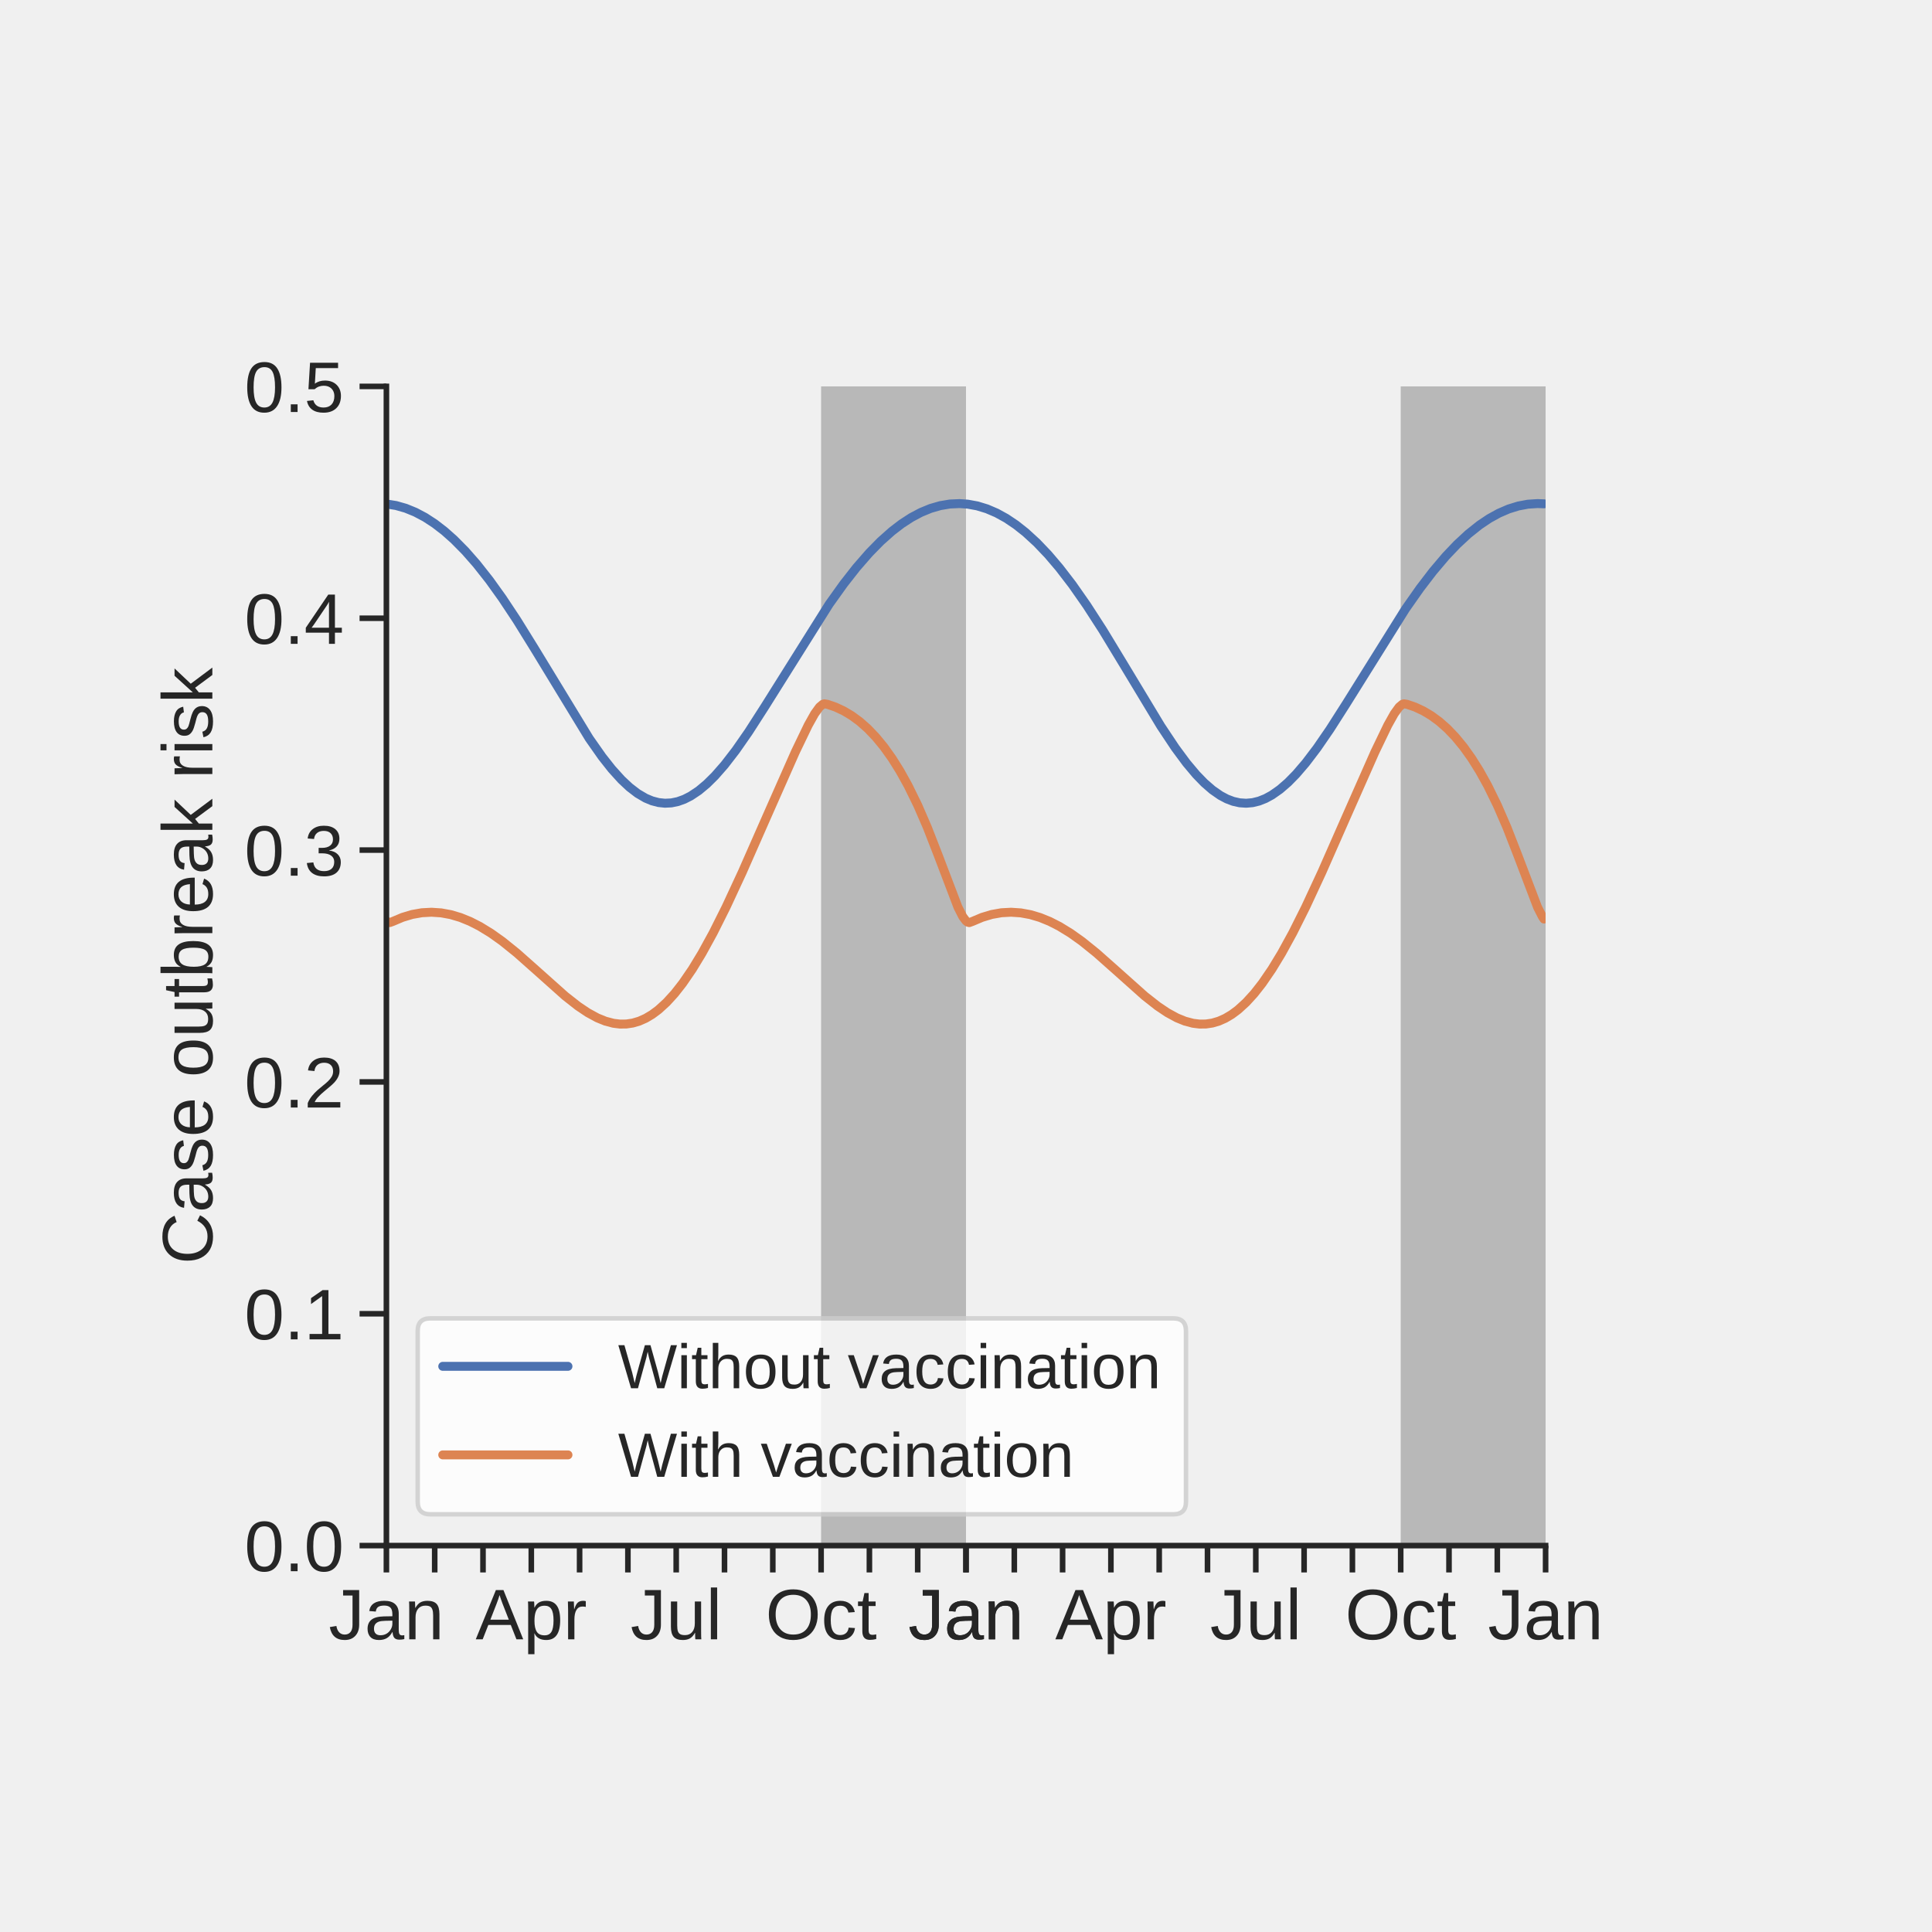
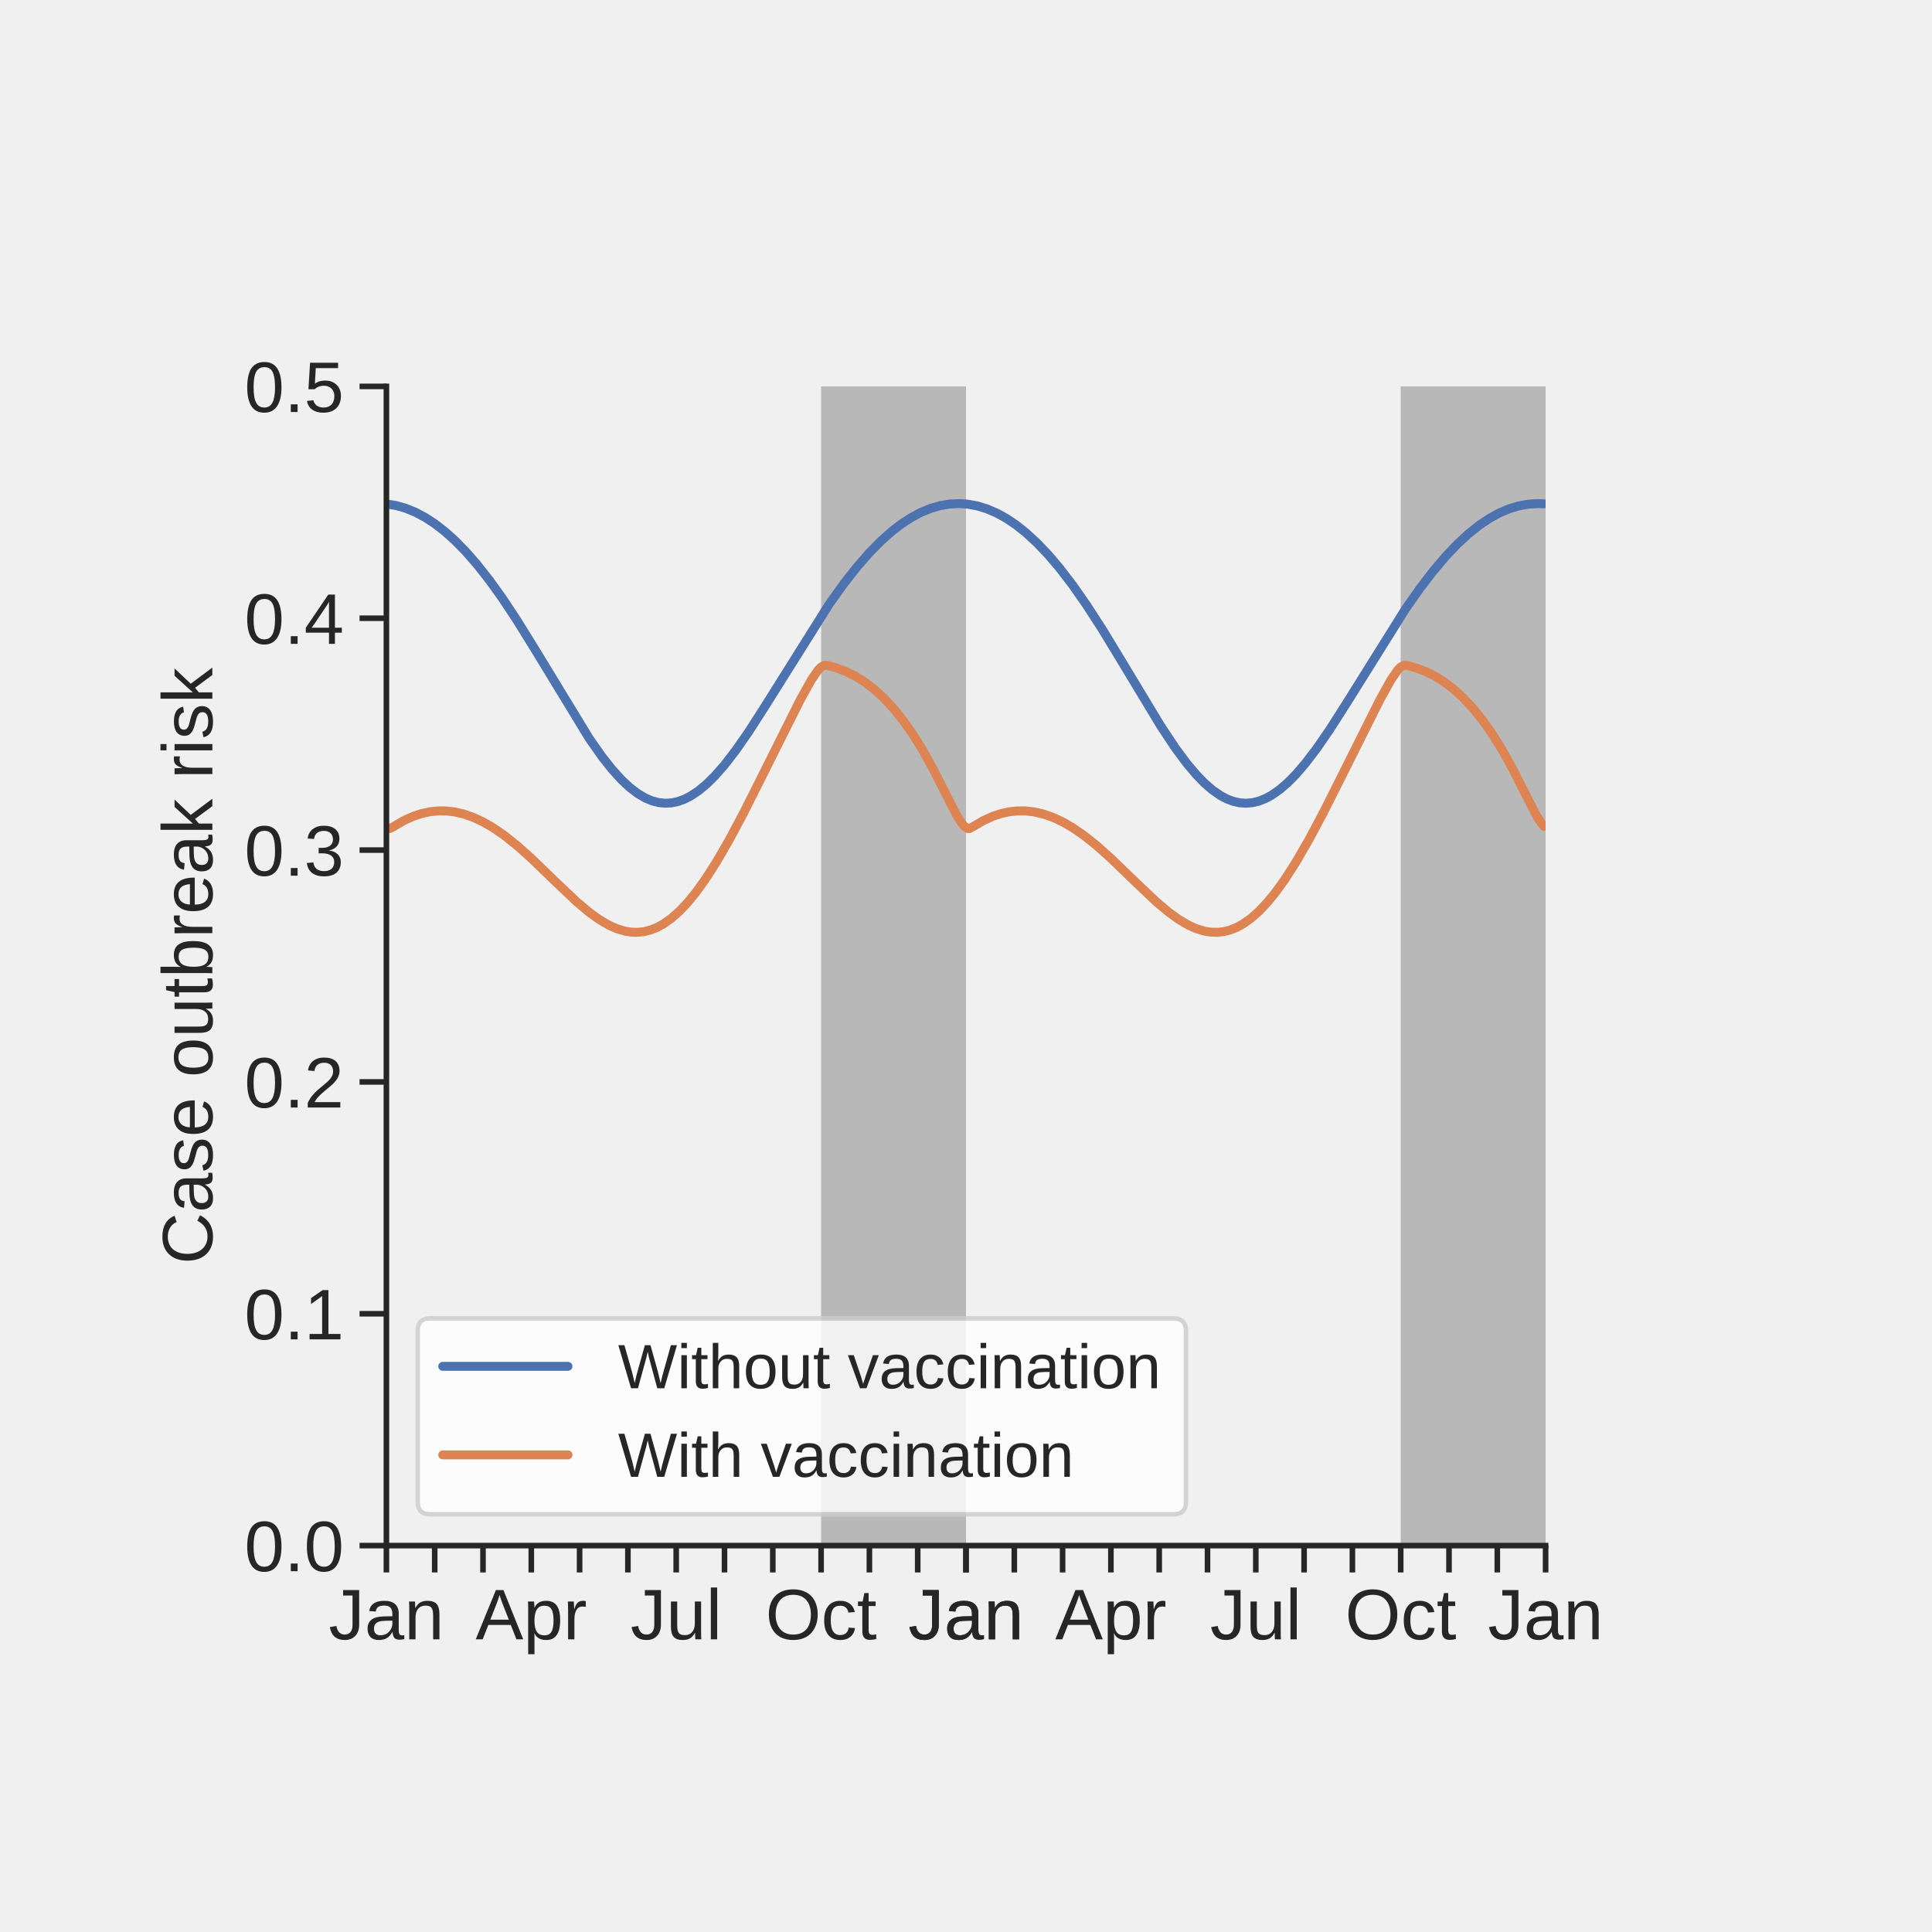
<svg xmlns="http://www.w3.org/2000/svg" xmlns:xlink="http://www.w3.org/1999/xlink" width="432pt" height="432pt" viewBox="0 0 432 432" version="1.1">
  <defs>
    <style type="text/css">*{stroke-linejoin: round; stroke-linecap: butt}</style>
  </defs>
  <g id="figure_1">
    <g id="patch_1">
      <path d="M 0 432  L 432 432  L 432 0  L 0 0  L 0 432  z " style="fill: none" />
    </g>
    <g id="axes_1">
      <g id="patch_2">
        <path d="M 86.4 345.6  L 345.6 345.6  L 345.6 86.4  L 86.4 86.4  L 86.4 345.6  z " style="fill: none" />
      </g>
      <g id="matplotlib.axis_1">
        <g id="xtick_1">
          <g id="line2d_1">
            <defs>
-               <path id="m395a74b491" d="M 0 0  L 0 6  " style="stroke: #262626; stroke-width: 1.25" />
+               <path id="m9a44e2166c" d="M 0 0  L 0 6  " style="stroke: #262626; stroke-width: 1.25" />
            </defs>
            <g>
-               <use xlink:href="#m395a74b491" x="86.4" y="345.6" style="fill: #262626; stroke: #262626; stroke-width: 1.25" />
+               <use xlink:href="#m9a44e2166c" x="86.4" y="345.6" style="fill: #262626; stroke: #262626; stroke-width: 1.25" />
            </g>
          </g>
          <g id="text_1">
            <text style="fill: #262626; font: 16px 'Arial', 'DejaVu Sans', 'Liberation Sans', 'Bitstream Vera Sans', sans-serif; text-anchor: middle" x="86.4" y="366.553" transform="rotate(-0 86.4 366.5525)">Jan</text>
          </g>
        </g>
        <g id="xtick_2">
          <g id="line2d_2">
            <g>
-               <use xlink:href="#m395a74b491" x="97.2" y="345.6" style="fill: #262626; stroke: #262626; stroke-width: 1.25" />
+               <use xlink:href="#m9a44e2166c" x="97.2" y="345.6" style="fill: #262626; stroke: #262626; stroke-width: 1.25" />
            </g>
          </g>
        </g>
        <g id="xtick_3">
          <g id="line2d_3">
            <g>
-               <use xlink:href="#m395a74b491" x="108" y="345.6" style="fill: #262626; stroke: #262626; stroke-width: 1.25" />
+               <use xlink:href="#m9a44e2166c" x="108" y="345.6" style="fill: #262626; stroke: #262626; stroke-width: 1.25" />
            </g>
          </g>
        </g>
        <g id="xtick_4">
          <g id="line2d_4">
            <g>
-               <use xlink:href="#m395a74b491" x="118.8" y="345.6" style="fill: #262626; stroke: #262626; stroke-width: 1.25" />
+               <use xlink:href="#m9a44e2166c" x="118.8" y="345.6" style="fill: #262626; stroke: #262626; stroke-width: 1.25" />
            </g>
          </g>
          <g id="text_2">
            <text style="fill: #262626; font: 16px 'Arial', 'DejaVu Sans', 'Liberation Sans', 'Bitstream Vera Sans', sans-serif; text-anchor: middle" x="118.8" y="366.553" transform="rotate(-0 118.8 366.5525)">Apr</text>
          </g>
        </g>
        <g id="xtick_5">
          <g id="line2d_5">
            <g>
-               <use xlink:href="#m395a74b491" x="129.6" y="345.6" style="fill: #262626; stroke: #262626; stroke-width: 1.25" />
+               <use xlink:href="#m9a44e2166c" x="129.6" y="345.6" style="fill: #262626; stroke: #262626; stroke-width: 1.25" />
            </g>
          </g>
        </g>
        <g id="xtick_6">
          <g id="line2d_6">
            <g>
-               <use xlink:href="#m395a74b491" x="140.4" y="345.6" style="fill: #262626; stroke: #262626; stroke-width: 1.25" />
+               <use xlink:href="#m9a44e2166c" x="140.4" y="345.6" style="fill: #262626; stroke: #262626; stroke-width: 1.25" />
            </g>
          </g>
        </g>
        <g id="xtick_7">
          <g id="line2d_7">
            <g>
-               <use xlink:href="#m395a74b491" x="151.2" y="345.6" style="fill: #262626; stroke: #262626; stroke-width: 1.25" />
+               <use xlink:href="#m9a44e2166c" x="151.2" y="345.6" style="fill: #262626; stroke: #262626; stroke-width: 1.25" />
            </g>
          </g>
          <g id="text_3">
            <text style="fill: #262626; font: 16px 'Arial', 'DejaVu Sans', 'Liberation Sans', 'Bitstream Vera Sans', sans-serif; text-anchor: middle" x="151.2" y="366.553" transform="rotate(-0 151.2 366.5525)">Jul</text>
          </g>
        </g>
        <g id="xtick_8">
          <g id="line2d_8">
            <g>
-               <use xlink:href="#m395a74b491" x="162" y="345.6" style="fill: #262626; stroke: #262626; stroke-width: 1.25" />
+               <use xlink:href="#m9a44e2166c" x="162" y="345.6" style="fill: #262626; stroke: #262626; stroke-width: 1.25" />
            </g>
          </g>
        </g>
        <g id="xtick_9">
          <g id="line2d_9">
            <g>
-               <use xlink:href="#m395a74b491" x="172.8" y="345.6" style="fill: #262626; stroke: #262626; stroke-width: 1.25" />
+               <use xlink:href="#m9a44e2166c" x="172.8" y="345.6" style="fill: #262626; stroke: #262626; stroke-width: 1.25" />
            </g>
          </g>
        </g>
        <g id="xtick_10">
          <g id="line2d_10">
            <g>
-               <use xlink:href="#m395a74b491" x="183.6" y="345.6" style="fill: #262626; stroke: #262626; stroke-width: 1.25" />
+               <use xlink:href="#m9a44e2166c" x="183.6" y="345.6" style="fill: #262626; stroke: #262626; stroke-width: 1.25" />
            </g>
          </g>
          <g id="text_4">
            <text style="fill: #262626; font: 16px 'Arial', 'DejaVu Sans', 'Liberation Sans', 'Bitstream Vera Sans', sans-serif; text-anchor: middle" x="183.6" y="366.553" transform="rotate(-0 183.6 366.5525)">Oct</text>
          </g>
        </g>
        <g id="xtick_11">
          <g id="line2d_11">
            <g>
-               <use xlink:href="#m395a74b491" x="194.4" y="345.6" style="fill: #262626; stroke: #262626; stroke-width: 1.25" />
+               <use xlink:href="#m9a44e2166c" x="194.4" y="345.6" style="fill: #262626; stroke: #262626; stroke-width: 1.25" />
            </g>
          </g>
        </g>
        <g id="xtick_12">
          <g id="line2d_12">
            <g>
-               <use xlink:href="#m395a74b491" x="205.2" y="345.6" style="fill: #262626; stroke: #262626; stroke-width: 1.25" />
+               <use xlink:href="#m9a44e2166c" x="205.2" y="345.6" style="fill: #262626; stroke: #262626; stroke-width: 1.25" />
            </g>
          </g>
        </g>
        <g id="xtick_13">
          <g id="line2d_13">
            <g>
-               <use xlink:href="#m395a74b491" x="216" y="345.6" style="fill: #262626; stroke: #262626; stroke-width: 1.25" />
+               <use xlink:href="#m9a44e2166c" x="216" y="345.6" style="fill: #262626; stroke: #262626; stroke-width: 1.25" />
            </g>
          </g>
          <g id="text_5">
            <text style="fill: #262626; font: 16px 'Arial', 'DejaVu Sans', 'Liberation Sans', 'Bitstream Vera Sans', sans-serif; text-anchor: middle" x="216" y="366.553" transform="rotate(-0 216 366.5525)">Jan</text>
          </g>
        </g>
        <g id="xtick_14">
          <g id="line2d_14">
            <g>
-               <use xlink:href="#m395a74b491" x="216" y="345.6" style="fill: #262626; stroke: #262626; stroke-width: 1.25" />
+               <use xlink:href="#m9a44e2166c" x="216" y="345.6" style="fill: #262626; stroke: #262626; stroke-width: 1.25" />
            </g>
          </g>
          <g id="text_6">
            <text style="fill: #262626; font: 16px 'Arial', 'DejaVu Sans', 'Liberation Sans', 'Bitstream Vera Sans', sans-serif; text-anchor: middle" x="216" y="366.553" transform="rotate(-0 216 366.5525)">Jan</text>
          </g>
        </g>
        <g id="xtick_15">
          <g id="line2d_15">
            <g>
-               <use xlink:href="#m395a74b491" x="226.8" y="345.6" style="fill: #262626; stroke: #262626; stroke-width: 1.25" />
+               <use xlink:href="#m9a44e2166c" x="226.8" y="345.6" style="fill: #262626; stroke: #262626; stroke-width: 1.25" />
            </g>
          </g>
        </g>
        <g id="xtick_16">
          <g id="line2d_16">
            <g>
-               <use xlink:href="#m395a74b491" x="237.6" y="345.6" style="fill: #262626; stroke: #262626; stroke-width: 1.25" />
+               <use xlink:href="#m9a44e2166c" x="237.6" y="345.6" style="fill: #262626; stroke: #262626; stroke-width: 1.25" />
            </g>
          </g>
        </g>
        <g id="xtick_17">
          <g id="line2d_17">
            <g>
-               <use xlink:href="#m395a74b491" x="248.4" y="345.6" style="fill: #262626; stroke: #262626; stroke-width: 1.25" />
+               <use xlink:href="#m9a44e2166c" x="248.4" y="345.6" style="fill: #262626; stroke: #262626; stroke-width: 1.25" />
            </g>
          </g>
          <g id="text_7">
            <text style="fill: #262626; font: 16px 'Arial', 'DejaVu Sans', 'Liberation Sans', 'Bitstream Vera Sans', sans-serif; text-anchor: middle" x="248.4" y="366.553" transform="rotate(-0 248.4 366.5525)">Apr</text>
          </g>
        </g>
        <g id="xtick_18">
          <g id="line2d_18">
            <g>
-               <use xlink:href="#m395a74b491" x="259.2" y="345.6" style="fill: #262626; stroke: #262626; stroke-width: 1.25" />
+               <use xlink:href="#m9a44e2166c" x="259.2" y="345.6" style="fill: #262626; stroke: #262626; stroke-width: 1.25" />
            </g>
          </g>
        </g>
        <g id="xtick_19">
          <g id="line2d_19">
            <g>
-               <use xlink:href="#m395a74b491" x="270" y="345.6" style="fill: #262626; stroke: #262626; stroke-width: 1.25" />
+               <use xlink:href="#m9a44e2166c" x="270" y="345.6" style="fill: #262626; stroke: #262626; stroke-width: 1.25" />
            </g>
          </g>
        </g>
        <g id="xtick_20">
          <g id="line2d_20">
            <g>
-               <use xlink:href="#m395a74b491" x="280.8" y="345.6" style="fill: #262626; stroke: #262626; stroke-width: 1.25" />
+               <use xlink:href="#m9a44e2166c" x="280.8" y="345.6" style="fill: #262626; stroke: #262626; stroke-width: 1.25" />
            </g>
          </g>
          <g id="text_8">
            <text style="fill: #262626; font: 16px 'Arial', 'DejaVu Sans', 'Liberation Sans', 'Bitstream Vera Sans', sans-serif; text-anchor: middle" x="280.8" y="366.553" transform="rotate(-0 280.8 366.5525)">Jul</text>
          </g>
        </g>
        <g id="xtick_21">
          <g id="line2d_21">
            <g>
-               <use xlink:href="#m395a74b491" x="291.6" y="345.6" style="fill: #262626; stroke: #262626; stroke-width: 1.25" />
+               <use xlink:href="#m9a44e2166c" x="291.6" y="345.6" style="fill: #262626; stroke: #262626; stroke-width: 1.25" />
            </g>
          </g>
        </g>
        <g id="xtick_22">
          <g id="line2d_22">
            <g>
-               <use xlink:href="#m395a74b491" x="302.4" y="345.6" style="fill: #262626; stroke: #262626; stroke-width: 1.25" />
+               <use xlink:href="#m9a44e2166c" x="302.4" y="345.6" style="fill: #262626; stroke: #262626; stroke-width: 1.25" />
            </g>
          </g>
        </g>
        <g id="xtick_23">
          <g id="line2d_23">
            <g>
-               <use xlink:href="#m395a74b491" x="313.2" y="345.6" style="fill: #262626; stroke: #262626; stroke-width: 1.25" />
+               <use xlink:href="#m9a44e2166c" x="313.2" y="345.6" style="fill: #262626; stroke: #262626; stroke-width: 1.25" />
            </g>
          </g>
          <g id="text_9">
            <text style="fill: #262626; font: 16px 'Arial', 'DejaVu Sans', 'Liberation Sans', 'Bitstream Vera Sans', sans-serif; text-anchor: middle" x="313.2" y="366.553" transform="rotate(-0 313.2 366.5525)">Oct</text>
          </g>
        </g>
        <g id="xtick_24">
          <g id="line2d_24">
            <g>
-               <use xlink:href="#m395a74b491" x="324" y="345.6" style="fill: #262626; stroke: #262626; stroke-width: 1.25" />
+               <use xlink:href="#m9a44e2166c" x="324" y="345.6" style="fill: #262626; stroke: #262626; stroke-width: 1.25" />
            </g>
          </g>
        </g>
        <g id="xtick_25">
          <g id="line2d_25">
            <g>
-               <use xlink:href="#m395a74b491" x="334.8" y="345.6" style="fill: #262626; stroke: #262626; stroke-width: 1.25" />
+               <use xlink:href="#m9a44e2166c" x="334.8" y="345.6" style="fill: #262626; stroke: #262626; stroke-width: 1.25" />
            </g>
          </g>
        </g>
        <g id="xtick_26">
          <g id="line2d_26">
            <g>
-               <use xlink:href="#m395a74b491" x="345.6" y="345.6" style="fill: #262626; stroke: #262626; stroke-width: 1.25" />
+               <use xlink:href="#m9a44e2166c" x="345.6" y="345.6" style="fill: #262626; stroke: #262626; stroke-width: 1.25" />
            </g>
          </g>
          <g id="text_10">
            <text style="fill: #262626; font: 16px 'Arial', 'DejaVu Sans', 'Liberation Sans', 'Bitstream Vera Sans', sans-serif; text-anchor: middle" x="345.6" y="366.553" transform="rotate(-0 345.6 366.5525)">Jan</text>
          </g>
        </g>
        <g id="text_11">
          <text style="fill: #262626; font: 16px 'Arial', 'DejaVu Sans', 'Liberation Sans', 'Bitstream Vera Sans', sans-serif; text-anchor: middle" x="216" y="385.185" transform="rotate(-0 216 385.185)"> </text>
        </g>
      </g>
      <g id="matplotlib.axis_2">
        <g id="ytick_1">
          <g id="line2d_27">
            <defs>
-               <path id="m76b31384ed" d="M 0 0  L -6 0  " style="stroke: #262626; stroke-width: 1.25" />
+               <path id="m183cec7119" d="M 0 0  L -6 0  " style="stroke: #262626; stroke-width: 1.25" />
            </defs>
            <g>
-               <use xlink:href="#m76b31384ed" x="86.4" y="345.6" style="fill: #262626; stroke: #262626; stroke-width: 1.25" />
+               <use xlink:href="#m183cec7119" x="86.4" y="345.6" style="fill: #262626; stroke: #262626; stroke-width: 1.25" />
            </g>
          </g>
          <g id="text_12">
            <text style="fill: #262626; font: 16px 'Arial', 'DejaVu Sans', 'Liberation Sans', 'Bitstream Vera Sans', sans-serif; text-anchor: end" x="76.9" y="351.326" transform="rotate(-0 76.9 351.3263)">0.0</text>
          </g>
        </g>
        <g id="ytick_2">
          <g id="line2d_28">
            <g>
-               <use xlink:href="#m76b31384ed" x="86.4" y="293.76" style="fill: #262626; stroke: #262626; stroke-width: 1.25" />
+               <use xlink:href="#m183cec7119" x="86.4" y="293.76" style="fill: #262626; stroke: #262626; stroke-width: 1.25" />
            </g>
          </g>
          <g id="text_13">
            <text style="fill: #262626; font: 16px 'Arial', 'DejaVu Sans', 'Liberation Sans', 'Bitstream Vera Sans', sans-serif; text-anchor: end" x="76.9" y="299.486" transform="rotate(-0 76.9 299.4862)">0.1</text>
          </g>
        </g>
        <g id="ytick_3">
          <g id="line2d_29">
            <g>
-               <use xlink:href="#m76b31384ed" x="86.4" y="241.92" style="fill: #262626; stroke: #262626; stroke-width: 1.25" />
+               <use xlink:href="#m183cec7119" x="86.4" y="241.92" style="fill: #262626; stroke: #262626; stroke-width: 1.25" />
            </g>
          </g>
          <g id="text_14">
            <text style="fill: #262626; font: 16px 'Arial', 'DejaVu Sans', 'Liberation Sans', 'Bitstream Vera Sans', sans-serif; text-anchor: end" x="76.9" y="247.646" transform="rotate(-0 76.9 247.6463)">0.2</text>
          </g>
        </g>
        <g id="ytick_4">
          <g id="line2d_30">
            <g>
-               <use xlink:href="#m76b31384ed" x="86.4" y="190.08" style="fill: #262626; stroke: #262626; stroke-width: 1.25" />
+               <use xlink:href="#m183cec7119" x="86.4" y="190.08" style="fill: #262626; stroke: #262626; stroke-width: 1.25" />
            </g>
          </g>
          <g id="text_15">
            <text style="fill: #262626; font: 16px 'Arial', 'DejaVu Sans', 'Liberation Sans', 'Bitstream Vera Sans', sans-serif; text-anchor: end" x="76.9" y="195.806" transform="rotate(-0 76.9 195.8063)">0.3</text>
          </g>
        </g>
        <g id="ytick_5">
          <g id="line2d_31">
            <g>
-               <use xlink:href="#m76b31384ed" x="86.4" y="138.24" style="fill: #262626; stroke: #262626; stroke-width: 1.25" />
+               <use xlink:href="#m183cec7119" x="86.4" y="138.24" style="fill: #262626; stroke: #262626; stroke-width: 1.25" />
            </g>
          </g>
          <g id="text_16">
            <text style="fill: #262626; font: 16px 'Arial', 'DejaVu Sans', 'Liberation Sans', 'Bitstream Vera Sans', sans-serif; text-anchor: end" x="76.9" y="143.966" transform="rotate(-0 76.9 143.9663)">0.4</text>
          </g>
        </g>
        <g id="ytick_6">
          <g id="line2d_32">
            <g>
-               <use xlink:href="#m76b31384ed" x="86.4" y="86.4" style="fill: #262626; stroke: #262626; stroke-width: 1.25" />
+               <use xlink:href="#m183cec7119" x="86.4" y="86.4" style="fill: #262626; stroke: #262626; stroke-width: 1.25" />
            </g>
          </g>
          <g id="text_17">
            <text style="fill: #262626; font: 16px 'Arial', 'DejaVu Sans', 'Liberation Sans', 'Bitstream Vera Sans', sans-serif; text-anchor: end" x="76.9" y="92.126" transform="rotate(-0 76.9 92.12625)">0.5</text>
          </g>
        </g>
        <g id="text_18">
          <text style="fill: #262626; font: 16px 'Arial', 'DejaVu Sans', 'Liberation Sans', 'Bitstream Vera Sans', sans-serif; text-anchor: middle" x="47.48" y="216" transform="rotate(-90 47.48 216)">Case outbreak risk</text>
        </g>
      </g>
      <g id="PolyCollection_1">
        <defs>
-           <path id="m40804dbc42" d="M 216 -86.4  L 183.6 -86.4  L 183.6 -345.6  L 216 -345.6  L 216 -345.6  L 216 -86.4  z " />
+           <path id="me33ca1e673" d="M 216 -86.4  L 183.6 -86.4  L 183.6 -345.6  L 216 -345.6  L 216 -345.6  L 216 -86.4  z " />
        </defs>
-         <g clip-path="url(#p2a3865eb78)">
-           <use xlink:href="#m40804dbc42" x="0" y="432" style="fill: #808080; fill-opacity: 0.5" />
+         <g clip-path="url(#pb387b74670)">
+           <use xlink:href="#me33ca1e673" x="0" y="432" style="fill: #808080; fill-opacity: 0.5" />
        </g>
      </g>
      <g id="PolyCollection_2">
        <defs>
-           <path id="m133ba75eb9" d="M 345.6 -86.4  L 313.2 -86.4  L 313.2 -345.6  L 345.6 -345.6  L 345.6 -345.6  L 345.6 -86.4  z " />
+           <path id="mbfb6d9c9da" d="M 345.6 -86.4  L 313.2 -86.4  L 313.2 -345.6  L 345.6 -345.6  L 345.6 -345.6  L 345.6 -86.4  z " />
        </defs>
-         <g clip-path="url(#p2a3865eb78)">
-           <use xlink:href="#m133ba75eb9" x="0" y="432" style="fill: #808080; fill-opacity: 0.5" />
+         <g clip-path="url(#pb387b74670)">
+           <use xlink:href="#mbfb6d9c9da" x="0" y="432" style="fill: #808080; fill-opacity: 0.5" />
        </g>
      </g>
      <g id="line2d_33">
-         <path d="M 86.4 112.687  L 88.56 113.035  L 90.72 113.65  L 92.88 114.532  L 95.04 115.677  L 97.2 117.084  L 99.36 118.749  L 101.52 120.668  L 104.04 123.217  L 106.56 126.089  L 109.44 129.742  L 112.32 133.757  L 115.56 138.646  L 119.52 145.032  L 131.76 165.123  L 134.64 169.223  L 136.8 171.961  L 138.96 174.348  L 140.76 176.032  L 142.56 177.413  L 144.36 178.47  L 145.8 179.071  L 147.24 179.45  L 148.68 179.604  L 150.12 179.531  L 151.56 179.234  L 153 178.718  L 154.44 177.987  L 156.24 176.786  L 158.04 175.284  L 159.84 173.505  L 162 171.041  L 164.52 167.778  L 167.4 163.638  L 171 158.034  L 185.4 135.101  L 188.64 130.573  L 191.52 126.898  L 194.4 123.593  L 196.92 121.029  L 199.44 118.787  L 201.6 117.13  L 203.76 115.725  L 205.92 114.576  L 208.08 113.687  L 210.24 113.061  L 212.4 112.699  L 214.56 112.603  L 216.36 112.726  L 218.52 113.119  L 220.68 113.779  L 222.84 114.704  L 225 115.893  L 227.16 117.344  L 229.32 119.051  L 231.84 121.362  L 234.36 124.005  L 236.88 126.966  L 239.76 130.713  L 243 135.346  L 246.6 140.924  L 251.28 148.638  L 259.56 162.357  L 262.8 167.23  L 265.32 170.632  L 267.48 173.201  L 269.28 175.056  L 271.08 176.622  L 272.88 177.875  L 274.32 178.641  L 275.76 179.187  L 277.2 179.51  L 278.64 179.607  L 280.08 179.478  L 281.52 179.126  L 282.96 178.555  L 284.4 177.772  L 286.2 176.509  L 288 174.95  L 289.8 173.118  L 291.96 170.599  L 294.48 167.282  L 297.36 163.096  L 300.96 157.456  L 314.28 136.157  L 317.52 131.545  L 320.4 127.783  L 323.28 124.383  L 325.8 121.73  L 328.32 119.394  L 330.84 117.389  L 333 115.942  L 335.16 114.75  L 337.32 113.817  L 339.48 113.147  L 341.64 112.74  L 343.8 112.6  L 345.24 112.654  L 345.24 112.654  " clip-path="url(#p2a3865eb78)" style="fill: none; stroke: #4c72b0; stroke-width: 2; stroke-linecap: round" />
+         <path d="M 86.4 112.687  L 88.56 113.036  L 90.72 113.651  L 92.88 114.533  L 95.04 115.678  L 97.2 117.085  L 99.36 118.751  L 101.52 120.669  L 104.04 123.219  L 106.56 126.091  L 109.44 129.744  L 112.32 133.758  L 115.56 138.648  L 119.52 145.034  L 131.76 165.124  L 134.64 169.223  L 136.8 171.961  L 138.96 174.347  L 140.76 176.032  L 142.56 177.412  L 144.36 178.469  L 145.8 179.07  L 147.24 179.449  L 148.68 179.602  L 150.12 179.529  L 151.56 179.232  L 153 178.715  L 154.44 177.985  L 156.24 176.784  L 158.04 175.282  L 159.84 173.502  L 162 171.039  L 164.52 167.775  L 167.4 163.636  L 171 158.032  L 185.4 135.1  L 188.64 130.572  L 191.52 126.897  L 194.4 123.593  L 196.92 121.029  L 199.44 118.787  L 201.6 117.13  L 203.76 115.725  L 205.92 114.577  L 208.08 113.687  L 210.24 113.061  L 212.4 112.699  L 214.56 112.603  L 216.36 112.727  L 218.52 113.12  L 220.68 113.78  L 222.84 114.705  L 225 115.895  L 227.16 117.345  L 229.32 119.053  L 231.84 121.364  L 234.36 124.007  L 236.88 126.968  L 239.76 130.715  L 243 135.348  L 246.6 140.926  L 251.28 148.64  L 259.56 162.357  L 262.8 167.231  L 265.32 170.633  L 267.48 173.201  L 269.28 175.056  L 271.08 176.621  L 272.88 177.875  L 274.32 178.64  L 275.76 179.186  L 277.2 179.508  L 278.64 179.605  L 280.08 179.476  L 281.52 179.124  L 282.96 178.553  L 284.4 177.77  L 286.2 176.507  L 288 174.947  L 289.8 173.115  L 291.96 170.596  L 294.48 167.279  L 297.36 163.093  L 300.96 157.454  L 314.28 136.156  L 317.52 131.544  L 320.4 127.783  L 323.28 124.382  L 325.8 121.729  L 328.32 119.394  L 330.84 117.389  L 333 115.942  L 335.16 114.75  L 337.32 113.817  L 339.48 113.147  L 341.64 112.741  L 343.8 112.601  L 345.24 112.655  L 345.24 112.655  " clip-path="url(#pb387b74670)" style="fill: none; stroke: #4c72b0; stroke-width: 2; stroke-linecap: round" />
      </g>
      <g id="line2d_34">
-         <path d="M 86.4 205.917  L 86.76 206.194  L 87.12 206.298  L 87.84 206.037  L 90 205.125  L 92.16 204.475  L 94.32 204.093  L 96.48 203.977  L 98.64 204.12  L 100.8 204.516  L 102.96 205.159  L 105.12 206.037  L 107.28 207.138  L 109.8 208.684  L 112.32 210.48  L 115.56 213.091  L 119.88 216.922  L 126.36 222.705  L 129.24 224.967  L 131.4 226.419  L 133.56 227.597  L 135.36 228.33  L 137.16 228.806  L 138.6 228.985  L 140.04 228.972  L 141.48 228.759  L 142.92 228.336  L 144.36 227.7  L 145.8 226.848  L 147.24 225.777  L 149.04 224.134  L 150.84 222.16  L 152.64 219.865  L 154.8 216.712  L 156.96 213.157  L 159.48 208.56  L 162.36 202.807  L 165.96 195.057  L 171.36 182.794  L 177.84 168.142  L 180.72 162.157  L 182.16 159.586  L 183.24 158.099  L 183.96 157.492  L 184.32 157.37  L 185.04 157.492  L 186.84 158.113  L 188.64 158.953  L 190.44 160.024  L 192.24 161.346  L 194.04 162.938  L 195.84 164.82  L 197.64 167.011  L 199.44 169.531  L 201.24 172.402  L 203.04 175.642  L 205.2 180.045  L 207.36 185.022  L 209.88 191.495  L 214.2 202.846  L 215.28 204.966  L 216 205.917  L 216.36 206.194  L 216.72 206.298  L 217.44 206.037  L 219.6 205.125  L 221.76 204.475  L 223.92 204.093  L 226.08 203.977  L 228.24 204.12  L 230.4 204.516  L 232.56 205.159  L 234.72 206.037  L 236.88 207.138  L 239.4 208.684  L 241.92 210.48  L 245.16 213.091  L 249.48 216.922  L 255.96 222.705  L 258.84 224.967  L 261 226.419  L 263.16 227.597  L 264.96 228.33  L 266.76 228.806  L 268.2 228.985  L 269.64 228.972  L 271.08 228.759  L 272.52 228.336  L 273.96 227.7  L 275.4 226.848  L 276.84 225.777  L 278.64 224.134  L 280.44 222.16  L 282.24 219.865  L 284.4 216.712  L 286.56 213.157  L 289.08 208.56  L 291.96 202.807  L 295.56 195.057  L 300.96 182.794  L 307.44 168.142  L 310.32 162.157  L 311.76 159.586  L 312.84 158.099  L 313.56 157.492  L 313.92 157.37  L 314.64 157.492  L 316.44 158.113  L 318.24 158.953  L 320.04 160.024  L 321.84 161.346  L 323.64 162.938  L 325.44 164.82  L 327.24 167.011  L 329.04 169.531  L 330.84 172.402  L 332.64 175.642  L 334.8 180.045  L 336.96 185.022  L 339.48 191.495  L 343.8 202.846  L 344.88 204.966  L 345.24 205.5  L 345.24 205.5  " clip-path="url(#p2a3865eb78)" style="fill: none; stroke: #dd8452; stroke-width: 2; stroke-linecap: round" />
+         <path d="M 86.4 185.072  L 86.76 185.252  L 87.12 185.277  L 87.84 184.921  L 90.36 183.448  L 92.52 182.481  L 94.32 181.896  L 96.12 181.508  L 97.92 181.319  L 99.72 181.325  L 101.52 181.524  L 103.68 182.012  L 105.84 182.765  L 108 183.77  L 110.16 185.013  L 112.68 186.739  L 115.56 189.028  L 118.8 191.92  L 123.84 196.792  L 128.88 201.575  L 131.76 203.997  L 133.92 205.557  L 136.08 206.834  L 137.88 207.644  L 139.68 208.194  L 141.12 208.43  L 142.56 208.474  L 144 208.318  L 145.44 207.957  L 146.88 207.387  L 148.32 206.607  L 150.12 205.337  L 151.92 203.746  L 153.72 201.846  L 155.52 199.653  L 157.68 196.663  L 160.2 192.734  L 163.08 187.755  L 166.32 181.679  L 171 172.365  L 178.92 156.527  L 181.44 151.997  L 182.88 149.894  L 183.6 149.144  L 184.32 148.759  L 185.04 148.811  L 186.84 149.284  L 189 150.081  L 191.16 151.137  L 193.32 152.479  L 195.48 154.128  L 197.64 156.106  L 199.8 158.432  L 201.96 161.126  L 204.12 164.206  L 206.28 167.683  L 208.44 171.555  L 211.32 177.218  L 213.84 182.151  L 214.92 183.904  L 215.64 184.774  L 216.36 185.252  L 216.72 185.277  L 217.44 184.921  L 219.96 183.448  L 222.12 182.481  L 223.92 181.896  L 225.72 181.508  L 227.52 181.319  L 229.32 181.325  L 231.12 181.524  L 233.28 182.012  L 235.44 182.765  L 237.6 183.77  L 239.76 185.013  L 242.28 186.739  L 245.16 189.028  L 248.4 191.92  L 253.44 196.792  L 258.48 201.575  L 261.36 203.997  L 263.52 205.557  L 265.68 206.834  L 267.48 207.644  L 269.28 208.194  L 270.72 208.43  L 272.16 208.474  L 273.6 208.318  L 275.04 207.957  L 276.48 207.387  L 277.92 206.607  L 279.72 205.337  L 281.52 203.746  L 283.32 201.846  L 285.12 199.653  L 287.28 196.663  L 289.8 192.734  L 292.68 187.755  L 295.92 181.679  L 300.6 172.365  L 308.52 156.527  L 311.04 151.997  L 312.48 149.894  L 313.2 149.144  L 313.92 148.759  L 314.64 148.811  L 316.44 149.284  L 318.6 150.081  L 320.76 151.137  L 322.92 152.479  L 325.08 154.128  L 327.24 156.106  L 329.4 158.432  L 331.56 161.126  L 333.72 164.206  L 335.88 167.683  L 338.04 171.555  L 340.92 177.218  L 343.44 182.151  L 344.52 183.904  L 345.24 184.774  L 345.24 184.774  " clip-path="url(#pb387b74670)" style="fill: none; stroke: #dd8452; stroke-width: 2; stroke-linecap: round" />
      </g>
      <g id="patch_3">
        <path d="M 86.4 345.6  L 86.4 86.4  " style="fill: none; stroke: #262626; stroke-width: 1.25; stroke-linejoin: miter; stroke-linecap: square" />
      </g>
      <g id="patch_4">
        <path d="M 86.4 345.6  L 345.6 345.6  " style="fill: none; stroke: #262626; stroke-width: 1.25; stroke-linejoin: miter; stroke-linecap: square" />
      </g>
      <g id="legend_1">
        <g id="patch_5">
          <path d="M 96.2 338.6  L 262.387 338.6  Q 265.187 338.6 265.187 335.8  L 265.187 297.593  Q 265.187 294.793 262.387 294.793  L 96.2 294.793  Q 93.4 294.793 93.4 297.593  L 93.4 335.8  Q 93.4 338.6 96.2 338.6  z " style="fill: #ffffff; opacity: 0.8; stroke: #cccccc; stroke-linejoin: miter" />
        </g>
        <g id="line2d_35">
          <path d="M 99 305.514  L 113 305.514  L 127 305.514  " style="fill: none; stroke: #4c72b0; stroke-width: 2; stroke-linecap: round" />
        </g>
        <g id="text_19">
          <text style="fill: #262626; font: 14px 'Arial', 'DejaVu Sans', 'Liberation Sans', 'Bitstream Vera Sans', sans-serif; text-anchor: start" x="138.2" y="310.414" transform="rotate(-0 138.2 310.4141)">Without vaccination</text>
        </g>
        <g id="line2d_36">
          <path d="M 99 325.317  L 113 325.317  L 127 325.317  " style="fill: none; stroke: #dd8452; stroke-width: 2; stroke-linecap: round" />
        </g>
        <g id="text_20">
          <text style="fill: #262626; font: 14px 'Arial', 'DejaVu Sans', 'Liberation Sans', 'Bitstream Vera Sans', sans-serif; text-anchor: start" x="138.2" y="330.217" transform="rotate(-0 138.2 330.2175)">With vaccination</text>
        </g>
      </g>
    </g>
  </g>
  <defs>
-     <clipPath id="p2a3865eb78">
+     <clipPath id="pb387b74670">
      <rect x="86.4" y="86.4" width="259.2" height="259.2" />
    </clipPath>
  </defs>
</svg>
